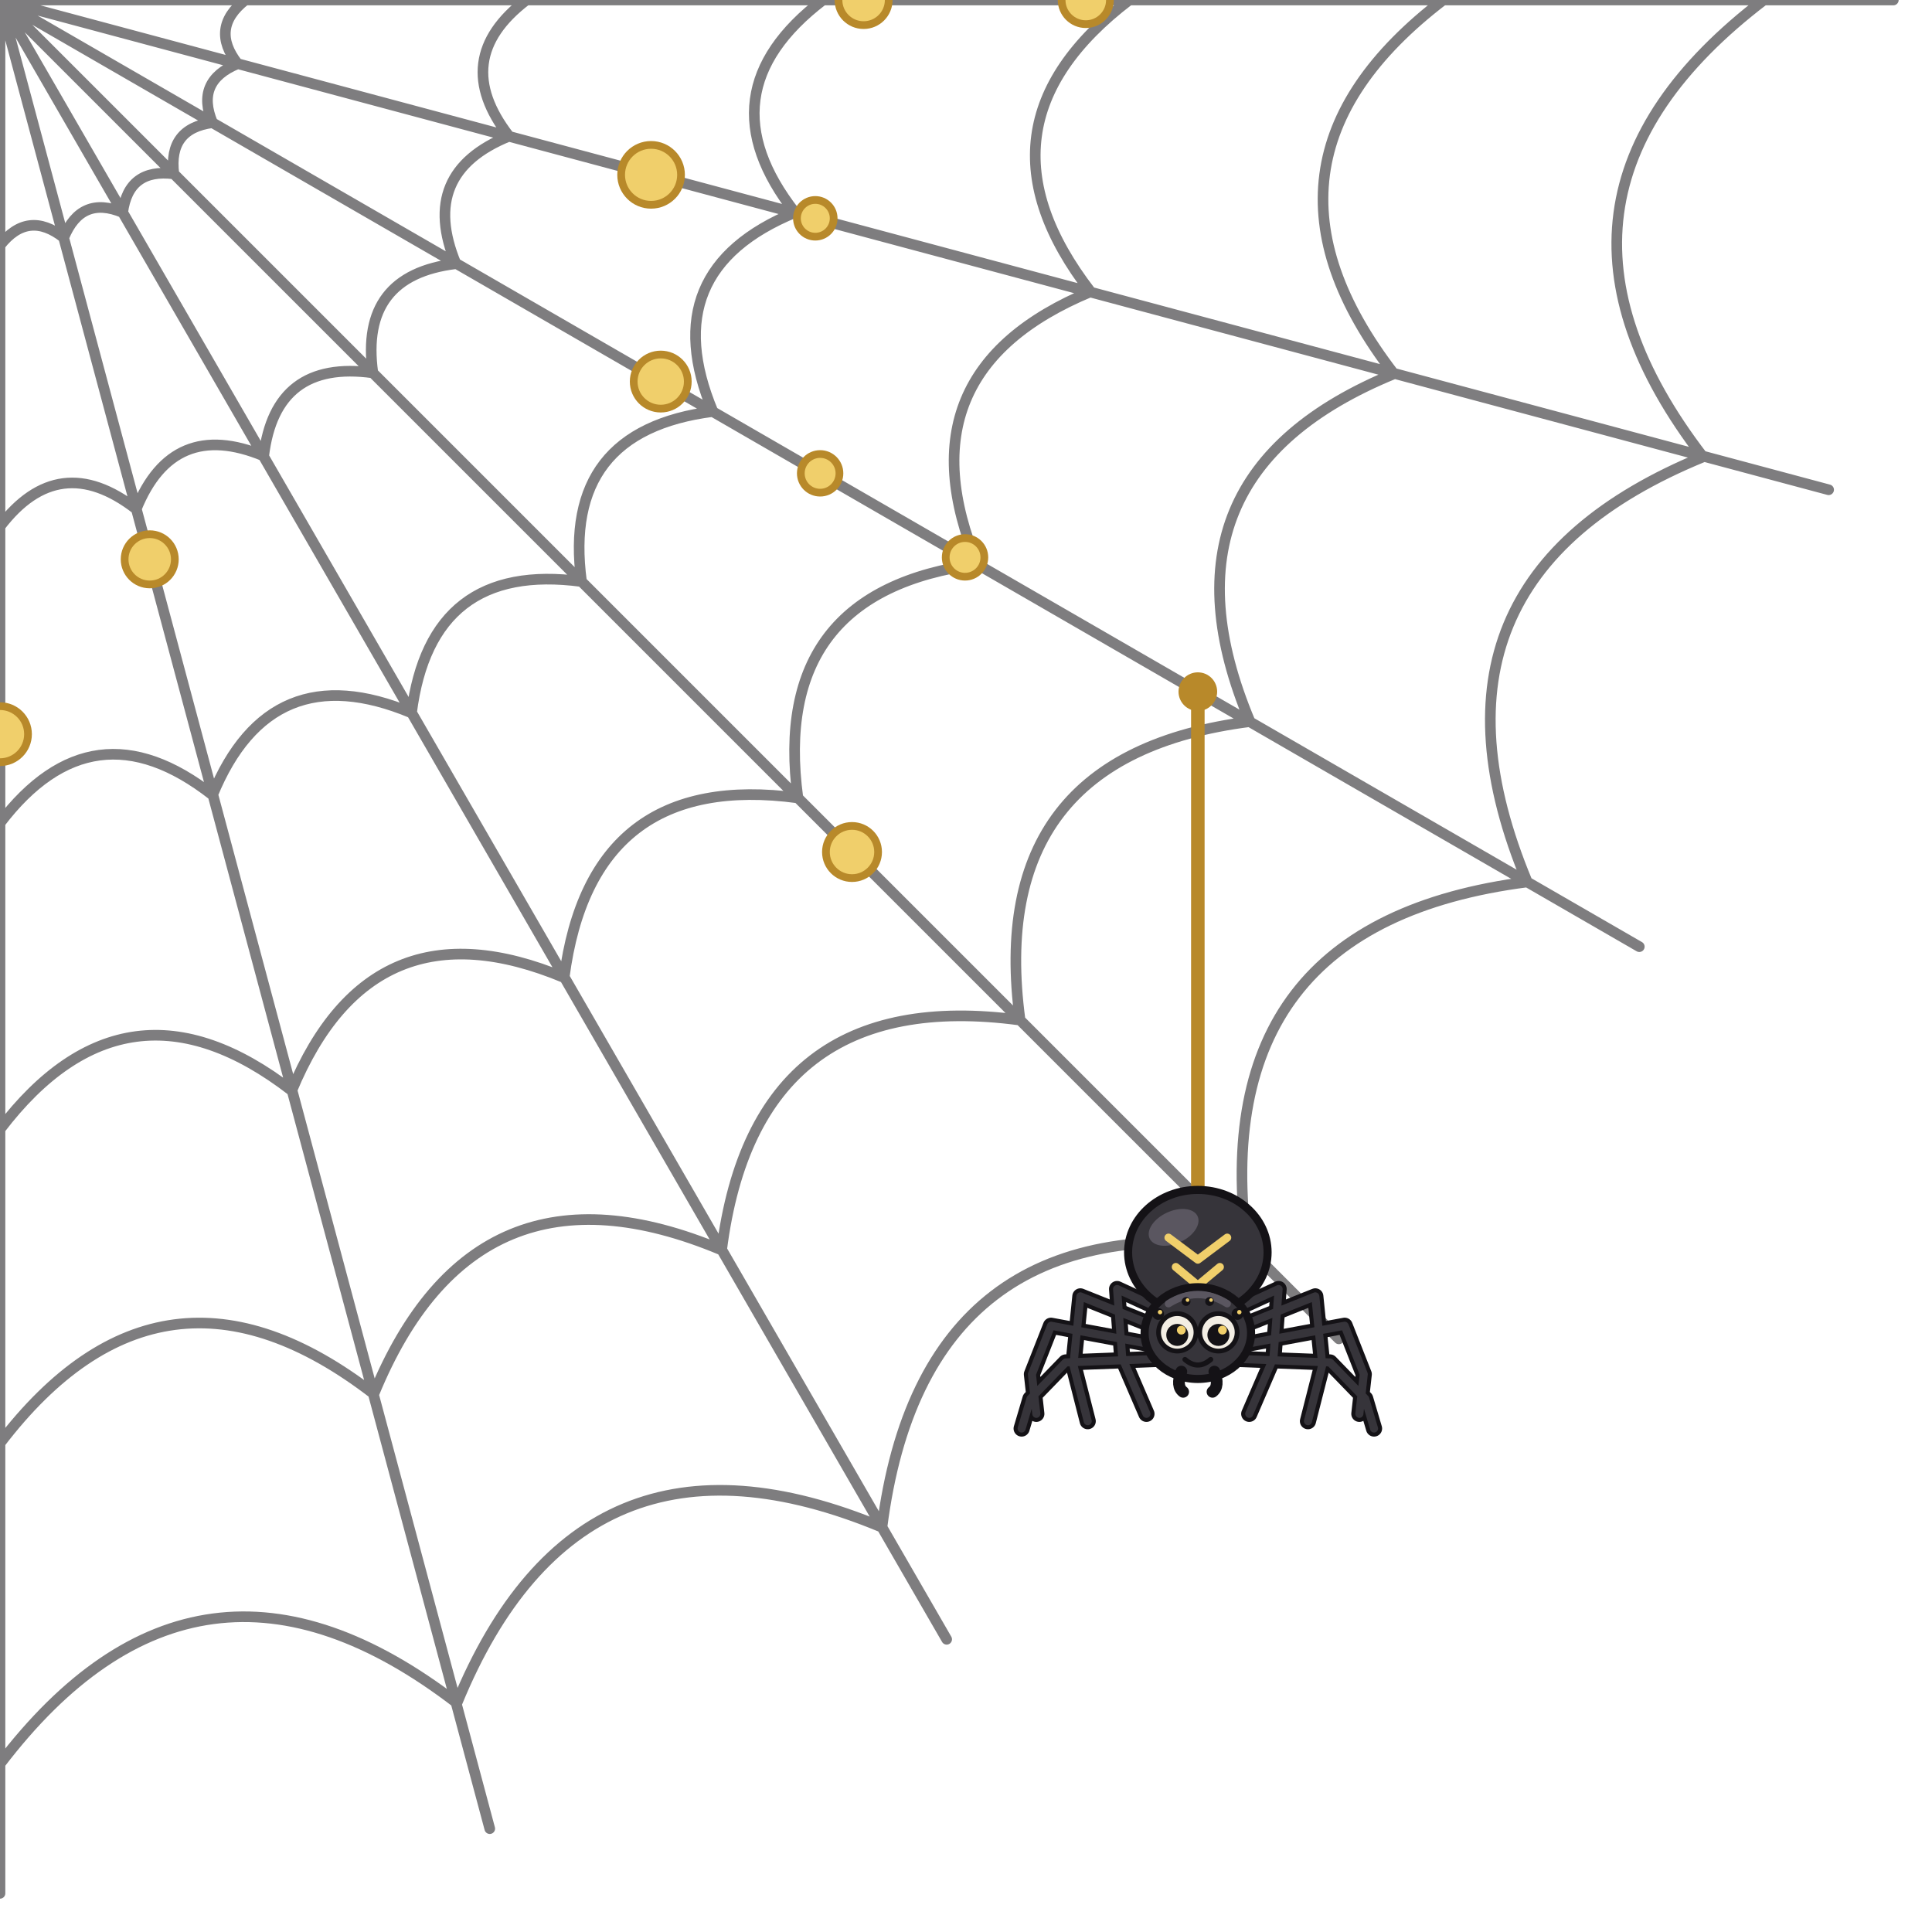
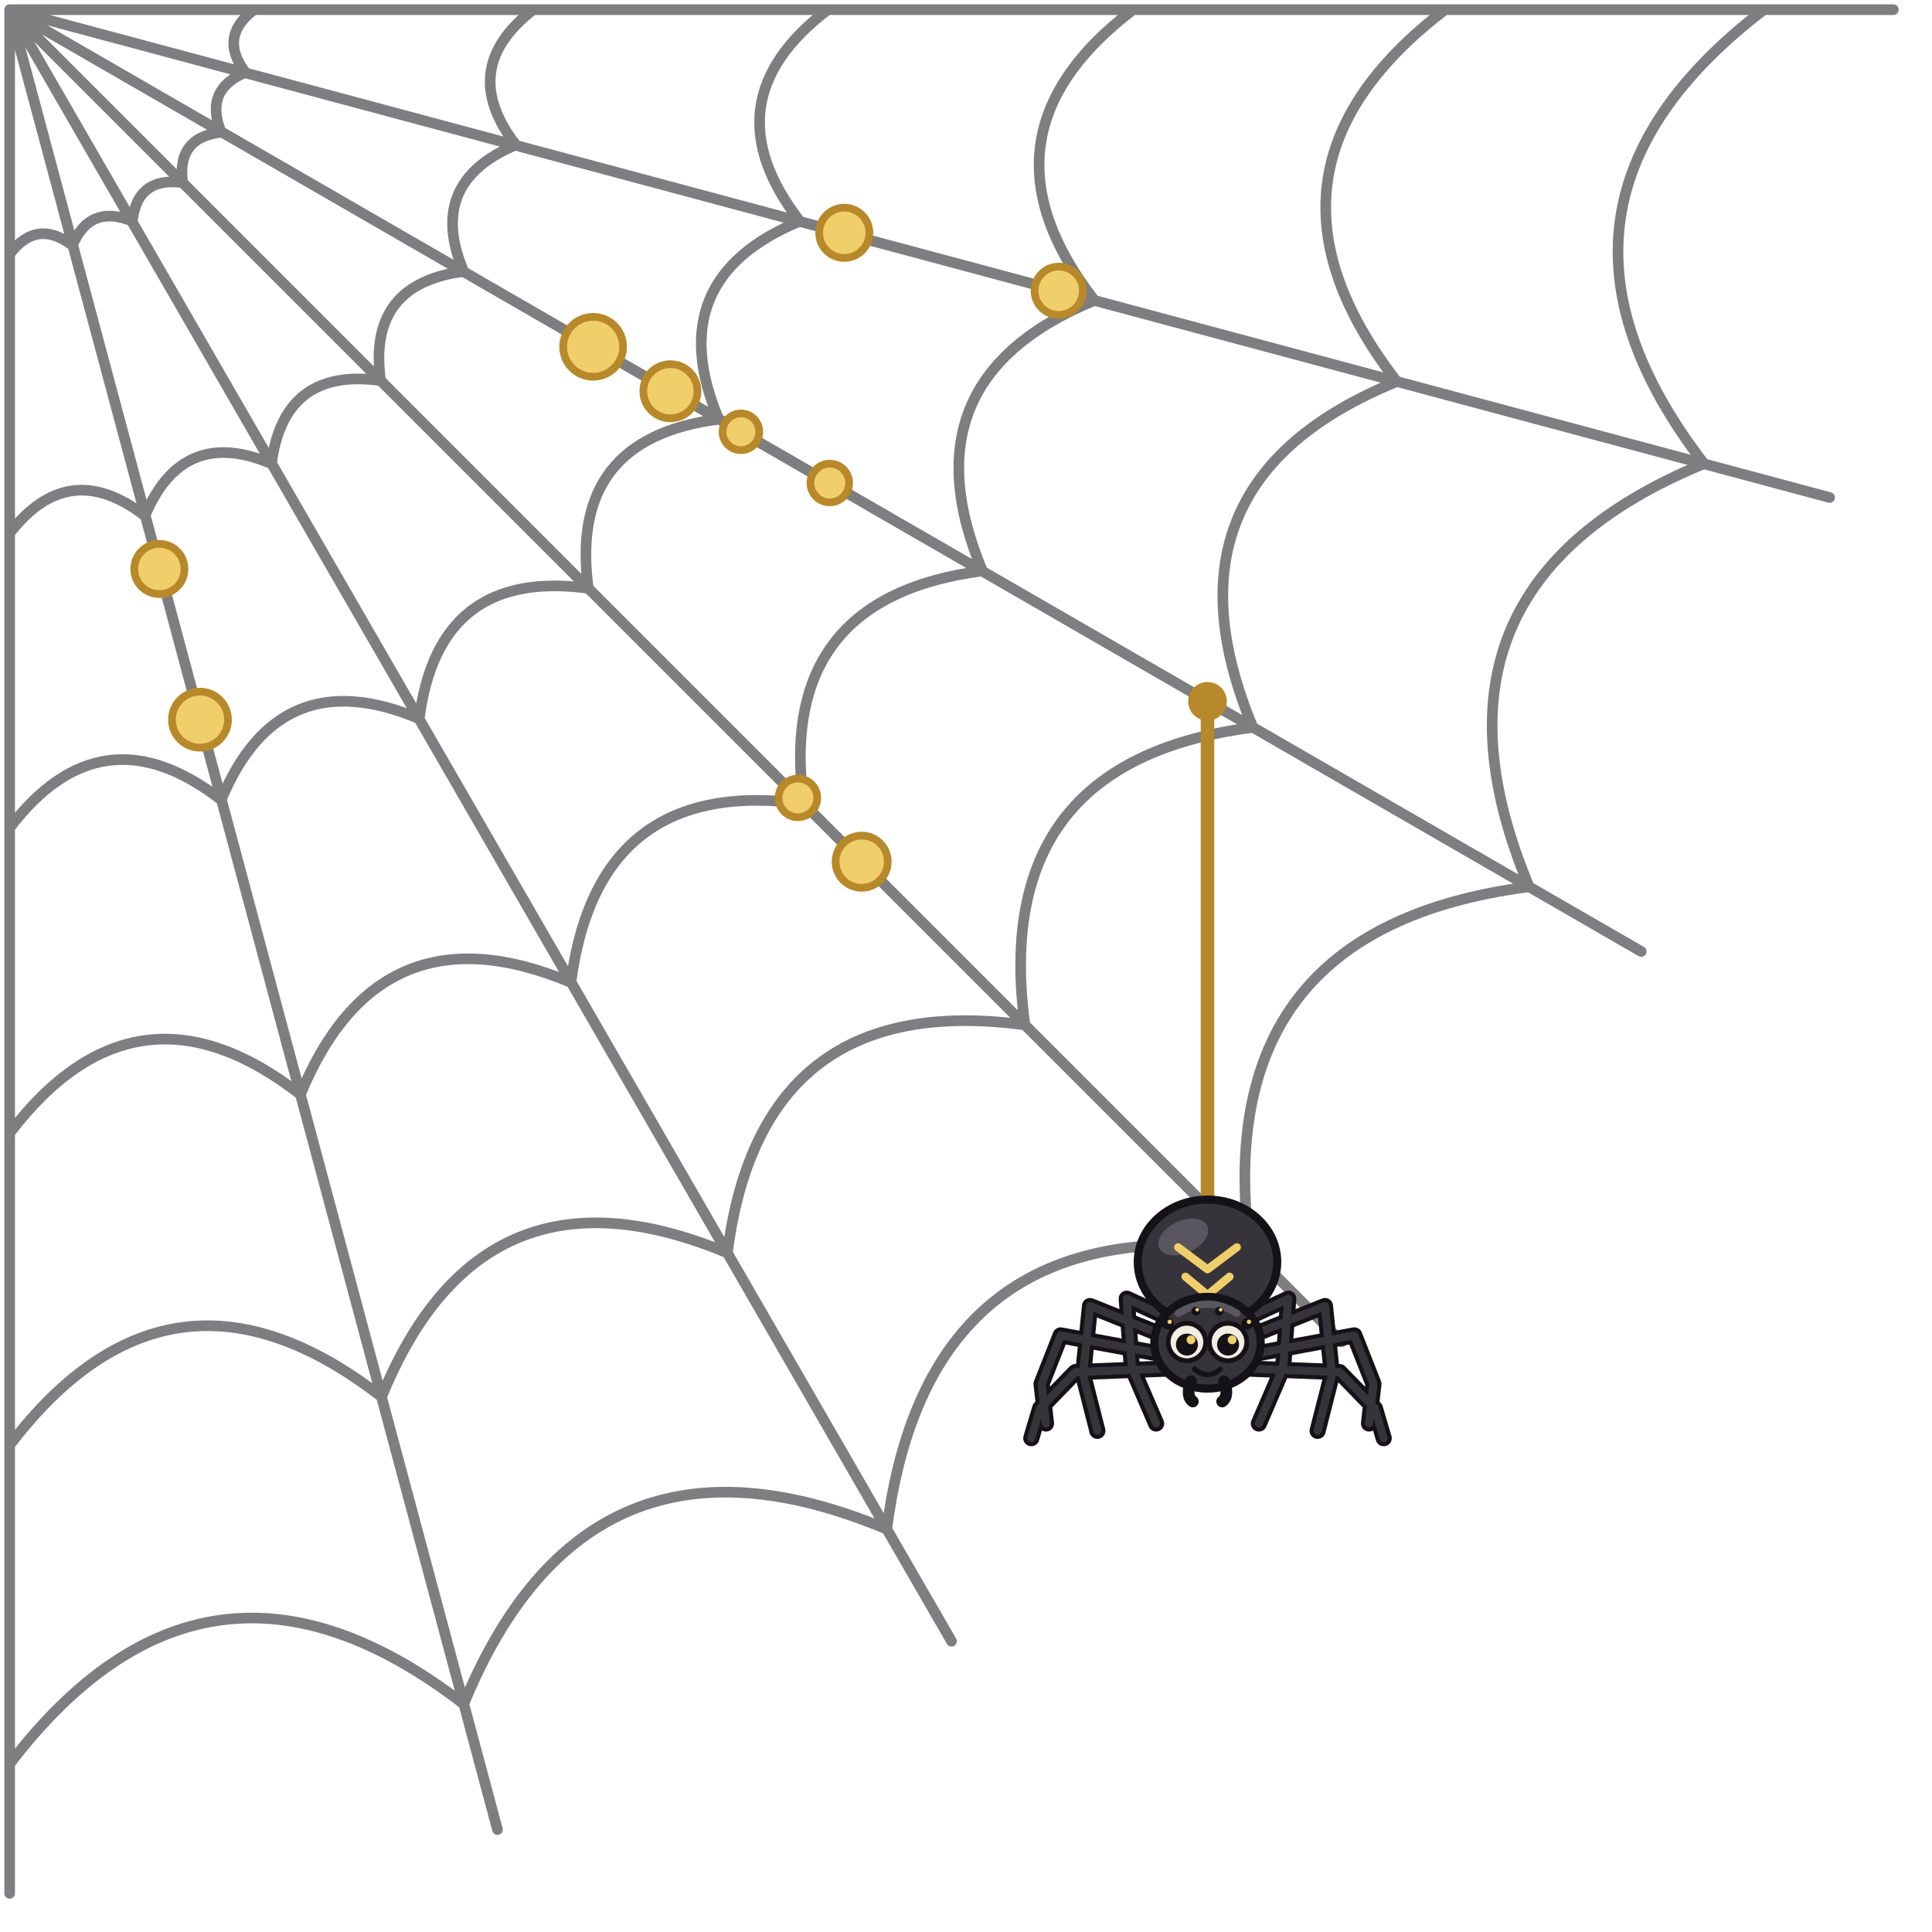
<svg xmlns="http://www.w3.org/2000/svg" viewBox="0 0 200 200" role="img" aria-label="Cobweb corner flourish">
-   <path d="M0 0L196 0M0 0L189.3 50.7M0 0L169.7 98M0 0L138.6 138.6M0 0L98 169.7M0 0L50.7 189.3M0 0L0 196M25.4 0Q21.7 2.9 24.6 6.6M24.6 6.6Q20.2 8.4 22 12.7M22 12.7Q17.4 13.3 18 18M18 18Q13.3 17.4 12.7 22M12.7 22Q8.4 20.2 6.6 24.6M6.6 24.6Q2.9 21.7 0 25.4M54.5 0Q46.5 6.1 52.7 14.1M52.7 14.1Q43.3 17.9 47.2 27.3M47.2 27.3Q37.2 28.5 38.6 38.6M38.6 38.6Q28.5 37.2 27.3 47.2M27.3 47.2Q17.9 43.3 14.1 52.7M14.1 52.7Q6.1 46.5 0 54.5M85.2 0Q72.6 9.6 82.3 22M82.3 22Q67.7 28 73.8 42.6M73.8 42.6Q58.1 44.6 60.2 60.2M60.2 60.2Q44.6 58.1 42.6 73.8M42.6 73.8Q28 67.7 22 82.3M22 82.3Q9.6 72.6 0 85.2M116.9 0Q99.7 13.1 112.9 30.2M112.9 30.2Q92.9 38.5 101.2 58.4M101.2 58.4Q79.7 61.2 82.6 82.6M82.6 82.6Q61.2 79.7 58.4 101.2M58.4 101.2Q38.5 92.9 30.2 112.9M30.2 112.9Q13.1 99.7 0 116.9M149.4 0Q127.4 16.8 144.3 38.7M144.3 38.7Q118.7 49.2 129.4 74.7M129.4 74.7Q101.9 78.2 105.6 105.6M105.6 105.6Q78.2 101.9 74.7 129.4M74.7 129.4Q49.2 118.7 38.7 144.3M38.7 144.3Q16.8 127.4 0 149.4M182.6 0Q155.7 20.5 176.3 47.3M176.3 47.3Q145.1 60.1 158.1 91.3M158.1 91.3Q124.6 95.6 129.1 129.1M129.1 129.1Q95.6 124.6 91.3 158.1M91.3 158.1Q60.1 145.1 47.3 176.3M47.3 176.3Q20.5 155.7 0 182.6" stroke="#141216" stroke-width="1.1" fill="none" stroke-linecap="round" opacity="0.55" />
-   <circle cx="84.4" cy="22.6" r="1.9" fill="#f0cf6b" stroke="#b8892a" stroke-width=".8" />
-   <circle cx="89.4" cy="0" r="2.6" fill="#f0cf6b" stroke="#b8892a" stroke-width=".8" />
-   <circle cx="88.2" cy="88.2" r="2.7" fill="#f0cf6b" stroke="#b8892a" stroke-width=".8" />
-   <circle cx="67.4" cy="18.1" r="3.1" fill="#f0cf6b" stroke="#b8892a" stroke-width=".8" />
-   <circle cx="68.4" cy="39.5" r="2.8" fill="#f0cf6b" stroke="#b8892a" stroke-width=".8" />
-   <circle cx="112.4" cy="0" r="2.5" fill="#f0cf6b" stroke="#b8892a" stroke-width=".8" />
-   <circle cx="0" cy="76" r="2.9" fill="#f0cf6b" stroke="#b8892a" stroke-width=".8" />
-   <circle cx="84.9" cy="49" r="2" fill="#f0cf6b" stroke="#b8892a" stroke-width=".8" />
-   <circle cx="99.9" cy="57.7" r="2" fill="#f0cf6b" stroke="#b8892a" stroke-width=".8" />
-   <circle cx="15.5" cy="57.9" r="2.6" fill="#f0cf6b" stroke="#b8892a" stroke-width=".8" />
-   <path d="M124 71.6V123.8" stroke="#b8892a" stroke-width="1.4" />
-   <circle cx="124" cy="71.6" r="2" fill="#b8892a" />
-   <g transform="translate(124 138) scale(0.38 0.38)">
+   <path d="M1 1L196 1M1 1L189.4 51.5M1 1L169.9 98.5M1 1L138.9 138.9M1 1L98.5 169.9M1 1L51.5 189.4M1 1L1 196M26.3 1Q22.6 3.8 25.4 7.5M25.4 7.5Q21.1 9.3 22.9 13.7M22.9 13.7Q18.3 14.2 18.9 18.9M18.9 18.9Q14.2 18.3 13.7 22.9M13.7 22.9Q9.3 21.1 7.5 25.4M7.5 25.4Q3.8 22.6 1 26.3M55.2 1Q47.3 7.1 53.4 15M53.4 15Q44.1 18.9 48 28.1M48 28.1Q38 29.4 39.4 39.4M39.4 39.4Q29.4 38 28.1 48M28.1 48Q18.9 44.1 15 53.4M15 53.4Q7.1 47.3 1 55.2M85.7 1Q73.2 10.5 82.8 22.9M82.8 22.9Q68.3 28.9 74.4 43.4M74.4 43.4Q58.8 45.4 60.9 60.9M60.9 60.9Q45.4 58.8 43.4 74.4M43.4 74.4Q28.9 68.3 22.9 82.8M22.9 82.8Q10.5 73.2 1 85.7M117.3 1Q100.1 14.1 113.3 31.1M113.3 31.1Q93.4 39.3 101.7 59.1M101.7 59.1Q80.3 61.9 83.2 83.2M83.2 83.2Q61.9 80.3 59.1 101.7M59.1 101.7Q39.3 93.4 31.1 113.3M31.1 113.3Q14.1 100.1 1 117.3M149.6 1Q127.7 17.7 144.6 39.5M144.6 39.5Q119.1 49.9 129.7 75.3M129.7 75.3Q102.4 78.8 106.1 106.1M106.1 106.1Q78.8 102.4 75.3 129.7M75.3 129.7Q49.9 119.1 39.5 144.6M39.5 144.6Q17.7 127.7 1 149.6M182.6 1Q155.9 21.4 176.4 48M176.4 48Q145.3 60.8 158.3 91.8M158.3 91.8Q124.9 96.1 129.4 129.4M129.4 129.4Q96.1 124.9 91.8 158.3M91.8 158.3Q60.8 145.3 48 176.4M48 176.4Q21.4 155.9 1 182.6" stroke="#141216" stroke-width="1.1" fill="none" stroke-linecap="round" opacity="0.55" />
+   <circle cx="76.7" cy="44.7" r="1.9" fill="#f0cf6b" stroke="#b8892a" stroke-width=".8" />
+   <circle cx="87.4" cy="24.1" r="2.6" fill="#f0cf6b" stroke="#b8892a" stroke-width=".8" />
+   <circle cx="89.2" cy="89.2" r="2.7" fill="#f0cf6b" stroke="#b8892a" stroke-width=".8" />
+   <circle cx="61.4" cy="35.9" r="3.1" fill="#f0cf6b" stroke="#b8892a" stroke-width=".8" />
+   <circle cx="69.4" cy="40.5" r="2.8" fill="#f0cf6b" stroke="#b8892a" stroke-width=".8" />
+   <circle cx="109.6" cy="30.1" r="2.5" fill="#f0cf6b" stroke="#b8892a" stroke-width=".8" />
+   <circle cx="20.7" cy="74.5" r="2.9" fill="#f0cf6b" stroke="#b8892a" stroke-width=".8" />
+   <circle cx="85.9" cy="50" r="2" fill="#f0cf6b" stroke="#b8892a" stroke-width=".8" />
+   <circle cx="82.6" cy="82.6" r="2" fill="#f0cf6b" stroke="#b8892a" stroke-width=".8" />
+   <circle cx="16.5" cy="58.9" r="2.6" fill="#f0cf6b" stroke="#b8892a" stroke-width=".8" />
+   <path d="M125 72.6V124.8" stroke="#b8892a" stroke-width="1.4" />
+   <circle cx="125" cy="72.6" r="2" fill="#b8892a" />
+   <g transform="translate(125 139) scale(0.38 0.38)">
    <path d="M9 -6L22 -12L20.6 6.7L14 22M12 -2L32 -10L33.9 8.7L30 24M13 3L40 -2L45.2 11.2L44 22M10 7L36 8L45.6 17.9L48 26M-9 -6L-22 -12L-20.6 6.7L-14 22M-12 -2L-32 -10L-33.9 8.7L-30 24M-13 3L-40 -2L-45.2 11.2L-44 22M-10 7L-36 8L-45.6 17.9L-48 26" stroke="#141216" stroke-width="4.4" fill="none" stroke-linecap="round" stroke-linejoin="round" />
    <path d="M9 -6L22 -12L20.6 6.7L14 22M12 -2L32 -10L33.9 8.7L30 24M13 3L40 -2L45.2 11.2L44 22M10 7L36 8L45.6 17.9L48 26M-9 -6L-22 -12L-20.6 6.7L-14 22M-12 -2L-32 -10L-33.9 8.7L-30 24M-13 3L-40 -2L-45.2 11.2L-44 22M-10 7L-36 8L-45.6 17.9L-48 26" stroke="#36343a" stroke-width="2.2" fill="none" stroke-linecap="round" stroke-linejoin="round" />
    <ellipse cx="0" cy="-22" rx="19" ry="17" fill="#36343a" stroke="#141216" stroke-width="2.2" />
    <ellipse cx="-6.6" cy="-28.8" rx="7.2" ry="4.4" fill="#5a5660" transform="rotate(-25 -6.6 -28.8)" />
    <path d="M-8 -26l8 6 8-6M-6 -18l6 5 6-5" stroke="#f0cf6b" stroke-width="2.2" fill="none" stroke-linecap="round" stroke-linejoin="round" />
    <ellipse cx="0" cy="0" rx="14.5" ry="12.5" fill="#36343a" stroke="#141216" stroke-width="2.2" />
    <path d="M-8 -8q8 -5 16 0" stroke="#5a5660" stroke-width="2" fill="none" stroke-linecap="round" />
    <path d="M-4.5 10.5q-1.5 4 0.5 5.5M4.5 10.5q1.5 4 -0.5 5.5" stroke="#141216" stroke-width="3.2" fill="none" stroke-linecap="round" />
    <circle cx="-10.8" cy="-5.2" r="1.6" fill="#141216" />
    <circle cx="-10.3" cy="-5.7" r="0.6" fill="#f0cf6b" />
    <circle cx="10.8" cy="-5.2" r="1.6" fill="#141216" />
    <circle cx="11.3" cy="-5.7" r="0.6" fill="#f0cf6b" />
    <circle cx="-3.2" cy="-8.6" r="1.2" fill="#141216" />
    <circle cx="-2.8" cy="-9" r="0.5" fill="#f0cf6b" />
    <circle cx="3.2" cy="-8.6" r="1.2" fill="#141216" />
    <circle cx="3.6" cy="-9" r="0.5" fill="#f0cf6b" />
    <circle cx="-5.6" cy="-0.2" r="5.1" fill="#f3eee4" stroke="#141216" stroke-width="1.3" />
    <circle cx="-5.6" cy="0.5" r="3" fill="#141216" />
    <circle cx="-4.5" cy="-0.8" r="1.2" fill="#f0cf6b" />
    <circle cx="5.6" cy="-0.2" r="5.1" fill="#f3eee4" stroke="#141216" stroke-width="1.3" />
    <circle cx="5.6" cy="0.5" r="3" fill="#141216" />
    <circle cx="6.7" cy="-0.8" r="1.2" fill="#f0cf6b" />
    <path d="M-3.5 7.2q3.5 3 7 0" stroke="#141216" stroke-width="1.4" fill="none" stroke-linecap="round" />
  </g>
</svg>
